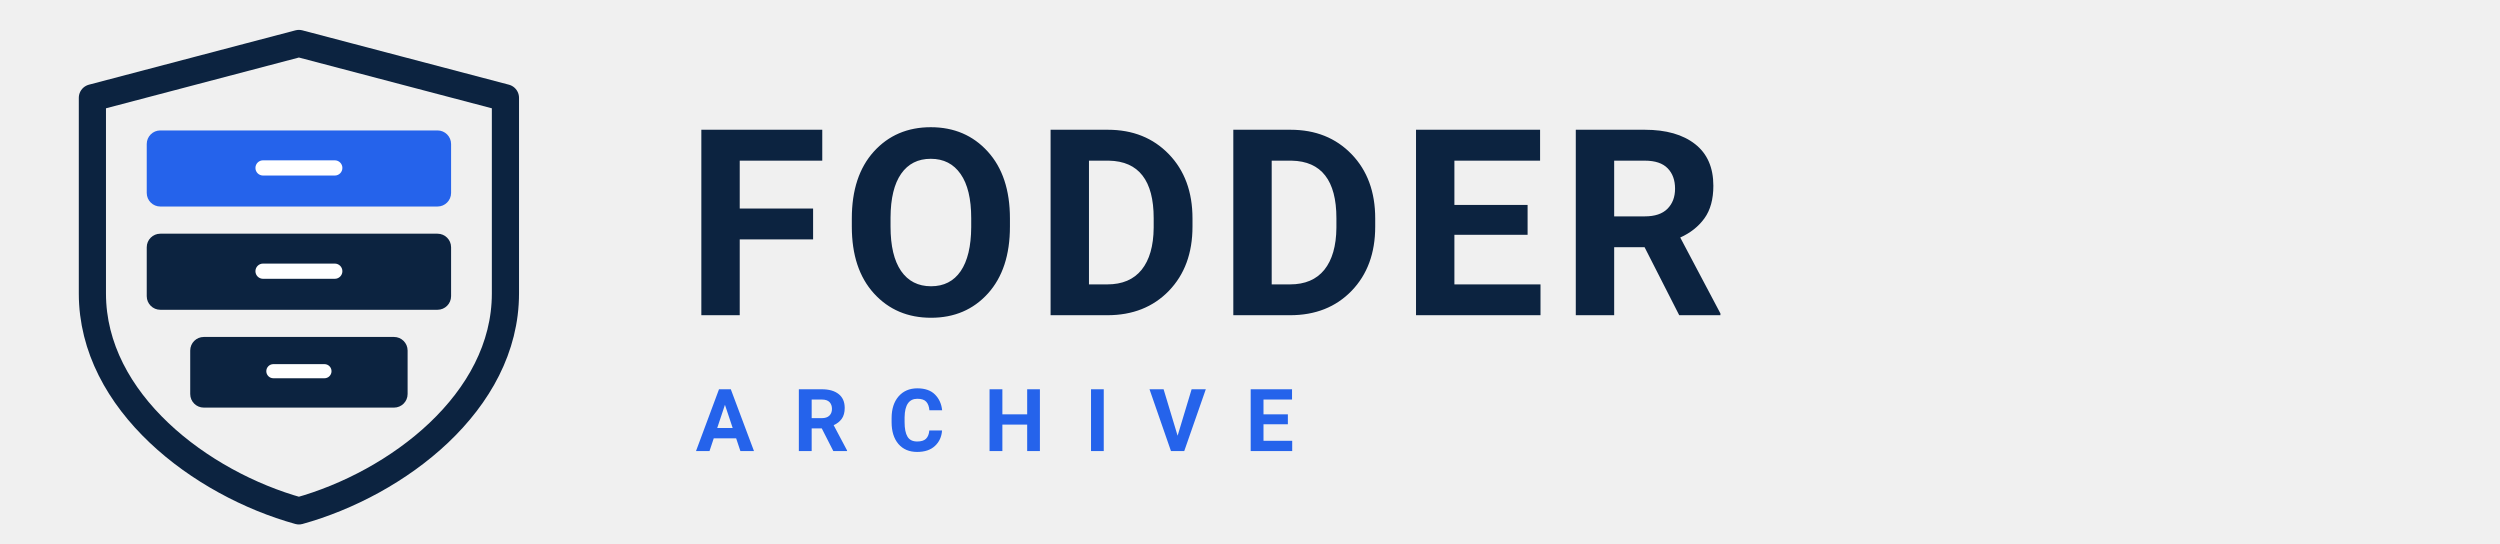
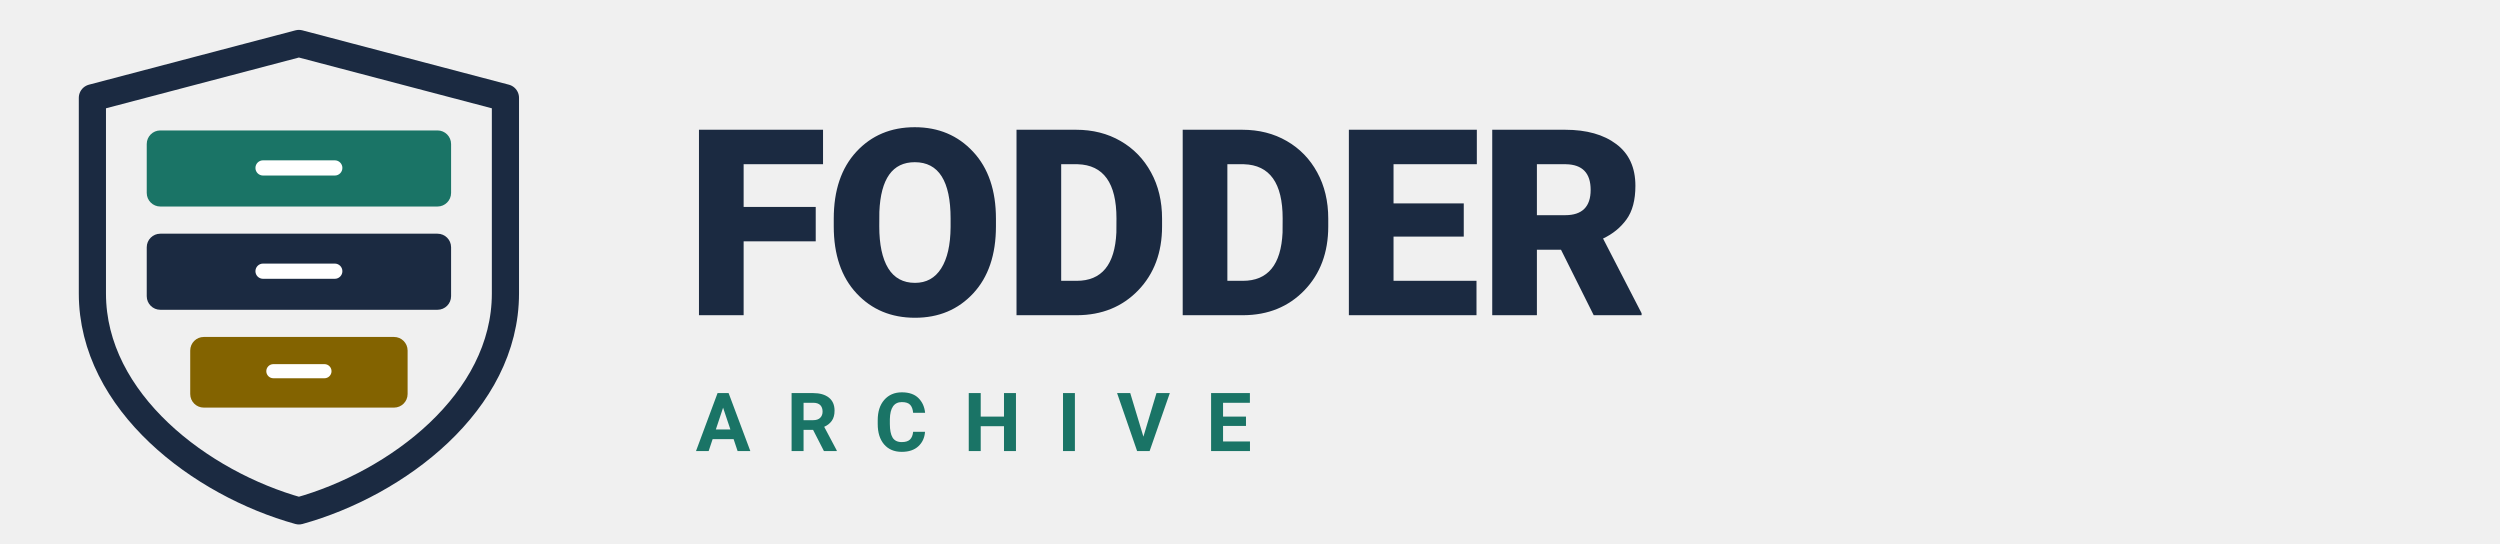
<svg xmlns="http://www.w3.org/2000/svg" viewBox="0 0 460 100" width="460" height="100" fill="none" role="img" aria-label="Fodder Archive Logo">
  <g id="shield-emblem">
-     <path d="M 55 8 L 93 18 L 93 54 C 93 74 73 89 55 94 C 37 89 17 74 17 54 L 17 18 Z" stroke="#0c2340" stroke-width="5" stroke-linejoin="round" stroke-linecap="round" fill="none" />
-     <rect x="27" y="24" width="56" height="14" rx="2.5" fill="#2563eb" />
+     <path d="M 55 8 L 93 18 L 93 54 C 93 74 73 89 55 94 C 37 89 17 74 17 54 L 17 18 Z" stroke="#1B2A41" stroke-width="5" stroke-linejoin="round" stroke-linecap="round" fill="none" />
+     <rect x="27" y="24" width="56" height="14" rx="2.5" fill="#1A7466" />
    <rect x="47" y="29.5" width="16" height="2.8" rx="1.4" fill="#ffffff" />
-     <rect x="27" y="43" width="56" height="14" rx="2.5" fill="#0c2340" />
+     <rect x="27" y="43" width="56" height="14" rx="2.5" fill="#1B2A41" />
    <rect x="47" y="48.5" width="16" height="2.8" rx="1.4" fill="#ffffff" />
-     <rect x="35" y="62" width="40" height="13" rx="2.5" fill="#0c2340" />
+     <rect x="35" y="62" width="40" height="13" rx="2.5" fill="#836300" />
    <rect x="49" y="67" width="12" height="2.6" rx="1.3" fill="#ffffff" />
  </g>
-   <text x="126" y="58" font-family="system-ui, -apple-system, BlinkMacSystemFont, 'Segoe UI', Roboto, 'Helvetica Neue', Arial, sans-serif" font-size="48" font-weight="700" letter-spacing="0.05em" fill="#0c2340">FODDER</text>
-   <text x="128" y="83" font-family="system-ui, -apple-system, BlinkMacSystemFont, 'Segoe UI', Roboto, 'Helvetica Neue', Arial, sans-serif" font-size="16" font-weight="700" letter-spacing="0.45em" fill="#2563eb">ARCHIVE</text>
+   <text x="126" y="58" font-family="'Bricolage Grotesque', system-ui, -apple-system, BlinkMacSystemFont, 'Segoe UI', Roboto, 'Helvetica Neue', Arial, sans-serif" font-size="48" font-weight="800" letter-spacing="-0.01em" fill="#1B2A41">FODDER</text>
+   <text x="128" y="83" font-family="'Instrument Sans', system-ui, -apple-system, BlinkMacSystemFont, 'Segoe UI', Roboto, 'Helvetica Neue', Arial, sans-serif" font-size="15" font-weight="700" letter-spacing="0.44em" fill="#1A7466">ARCHIVE</text>
</svg>
